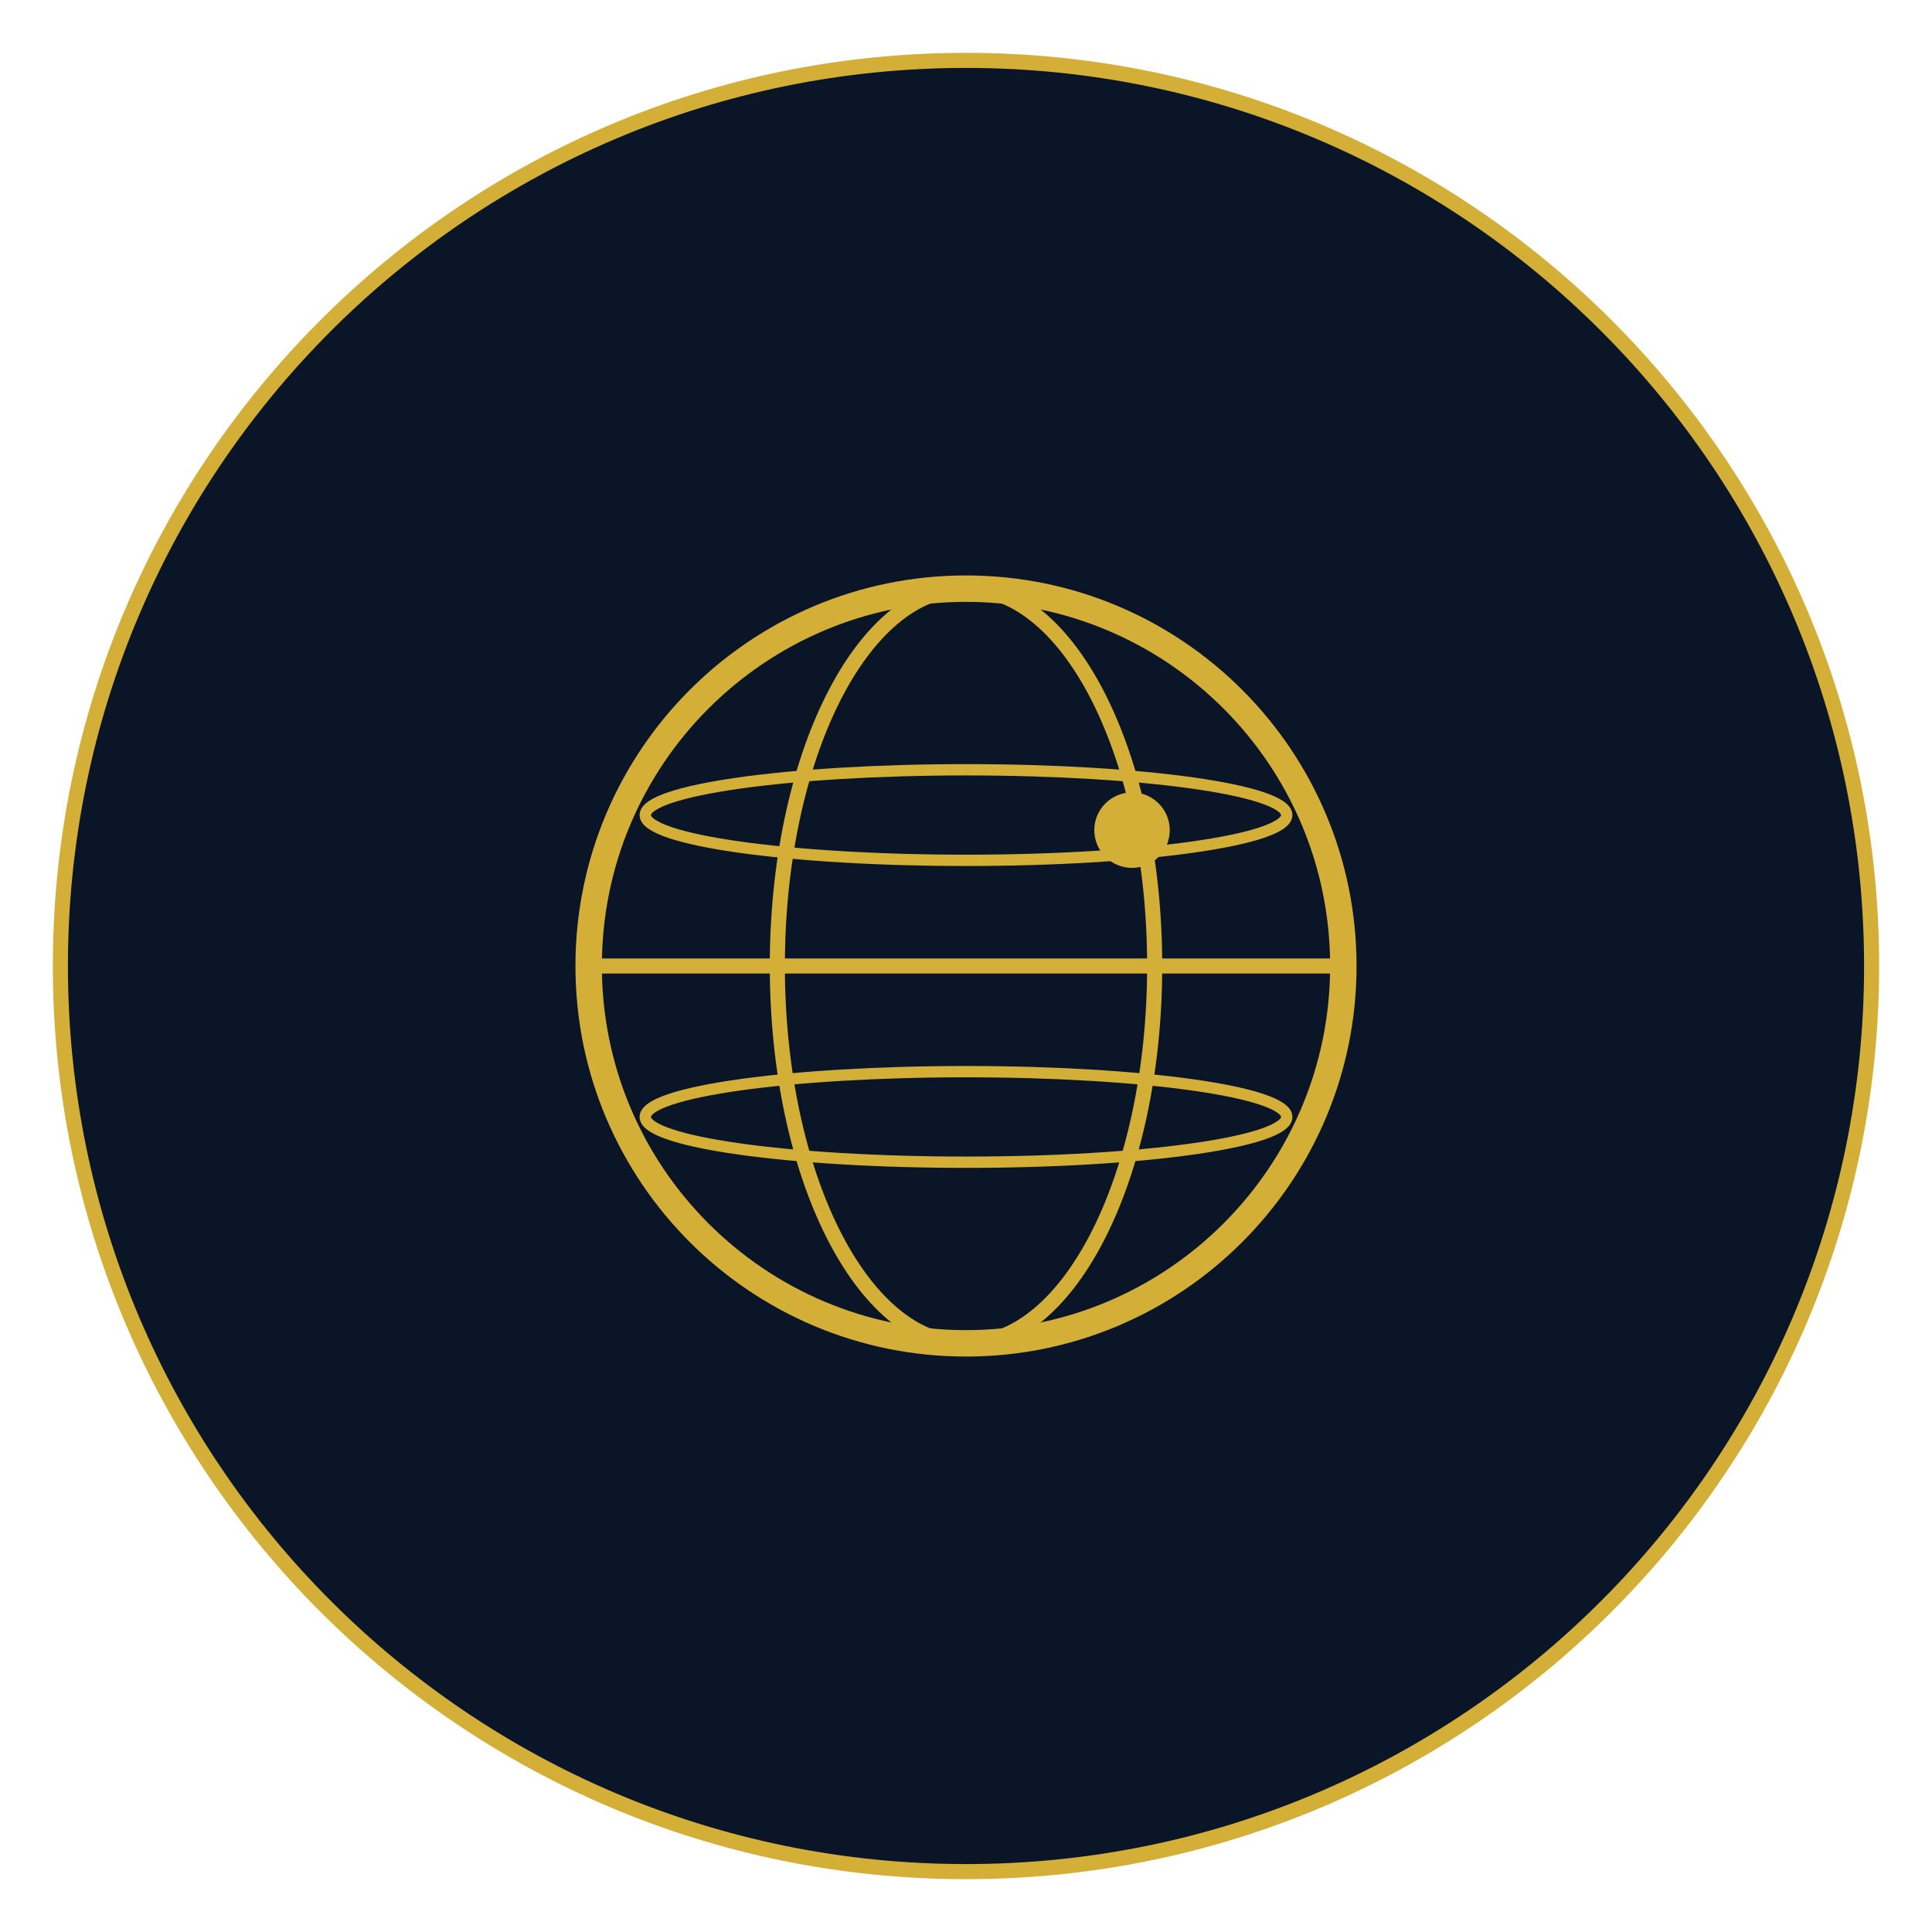
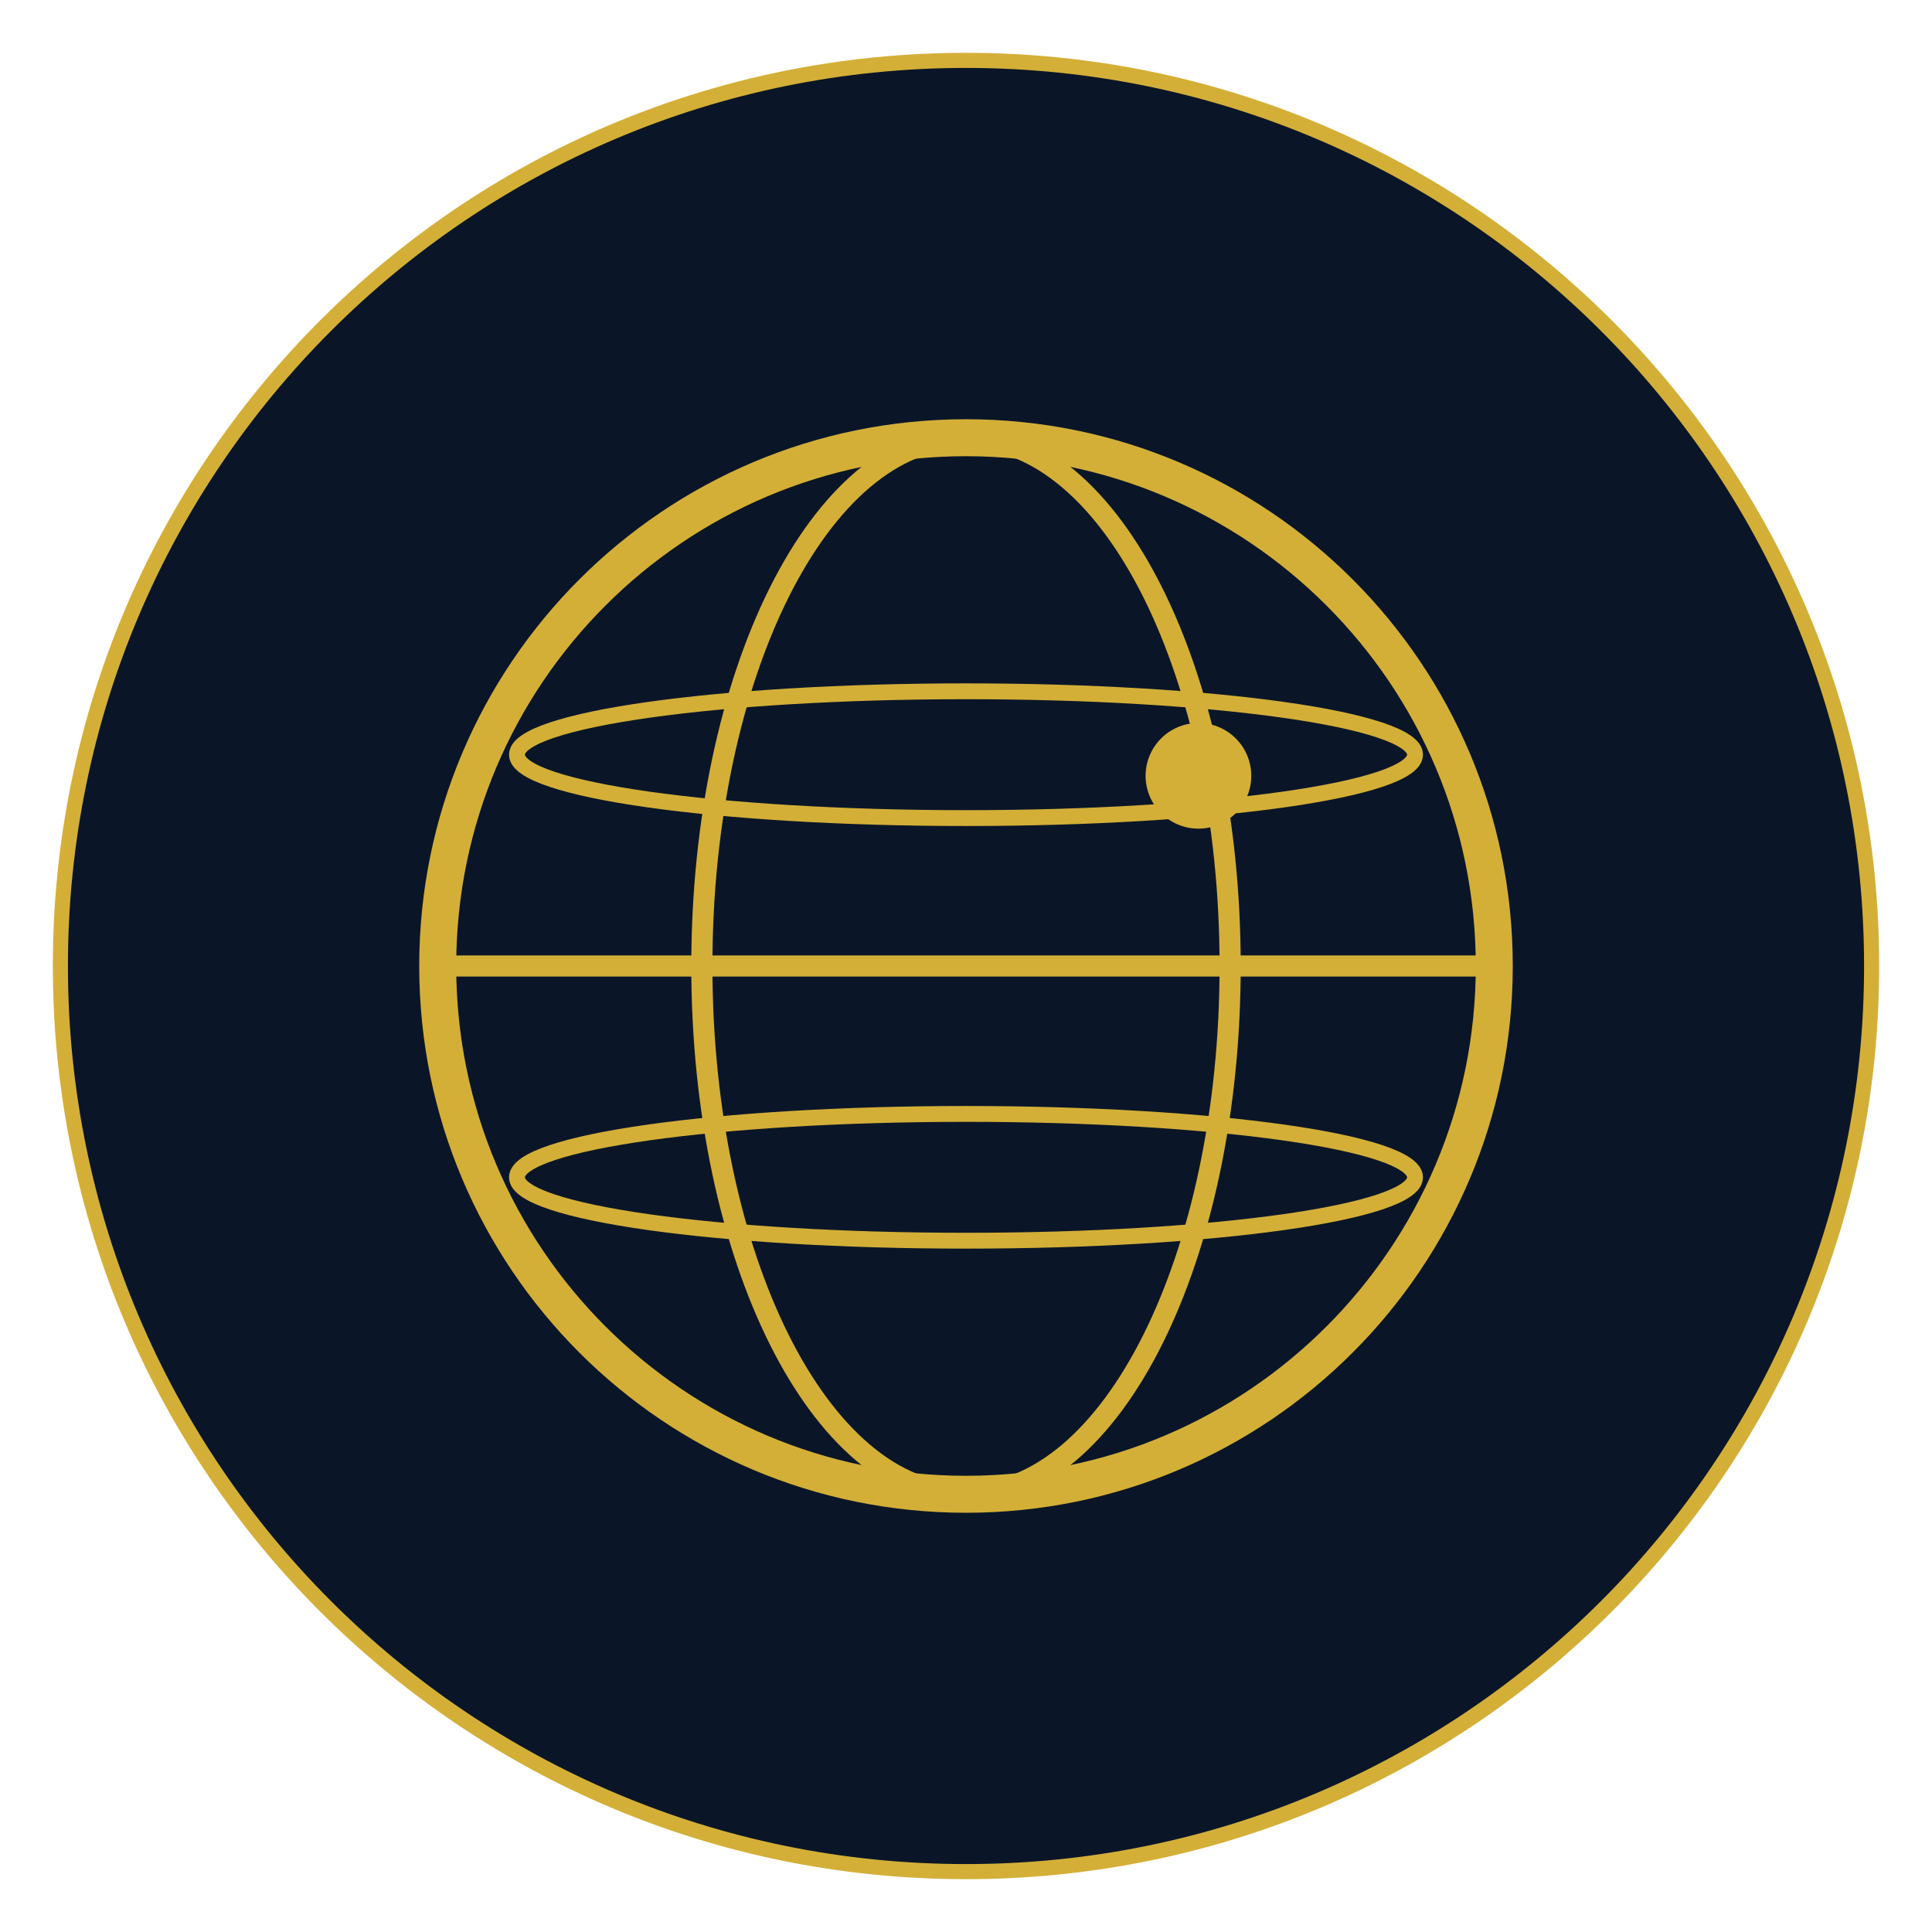
<svg xmlns="http://www.w3.org/2000/svg" viewBox="0 0 512 512" width="512" height="512">
  <defs>
    <clipPath id="circle-clip">
      <circle cx="256" cy="256" r="240" />
    </clipPath>
  </defs>
  <circle cx="256" cy="256" r="240" fill="#0a1628" />
  <circle cx="256" cy="256" r="240" fill="none" stroke="#d4af37" stroke-width="4" />
-   <g clip-path="url(#circle-clip)">
+   <g clip-path="url(#circle-clip)" transform="translate(256,256) scale(1.4) translate(-256,-256)">
    <circle cx="256" cy="256" r="100" fill="none" stroke="#d4af37" stroke-width="7" />
    <line x1="156" y1="256" x2="356" y2="256" stroke="#d4af37" stroke-width="4" />
    <ellipse cx="256" cy="256" rx="50" ry="100" fill="none" stroke="#d4af37" stroke-width="4" />
    <ellipse cx="256" cy="216" rx="85" ry="12" fill="none" stroke="#d4af37" stroke-width="3" />
    <ellipse cx="256" cy="296" rx="85" ry="12" fill="none" stroke="#d4af37" stroke-width="3" />
    <circle cx="300" cy="220" r="10" fill="#d4af37" />
  </g>
</svg>
